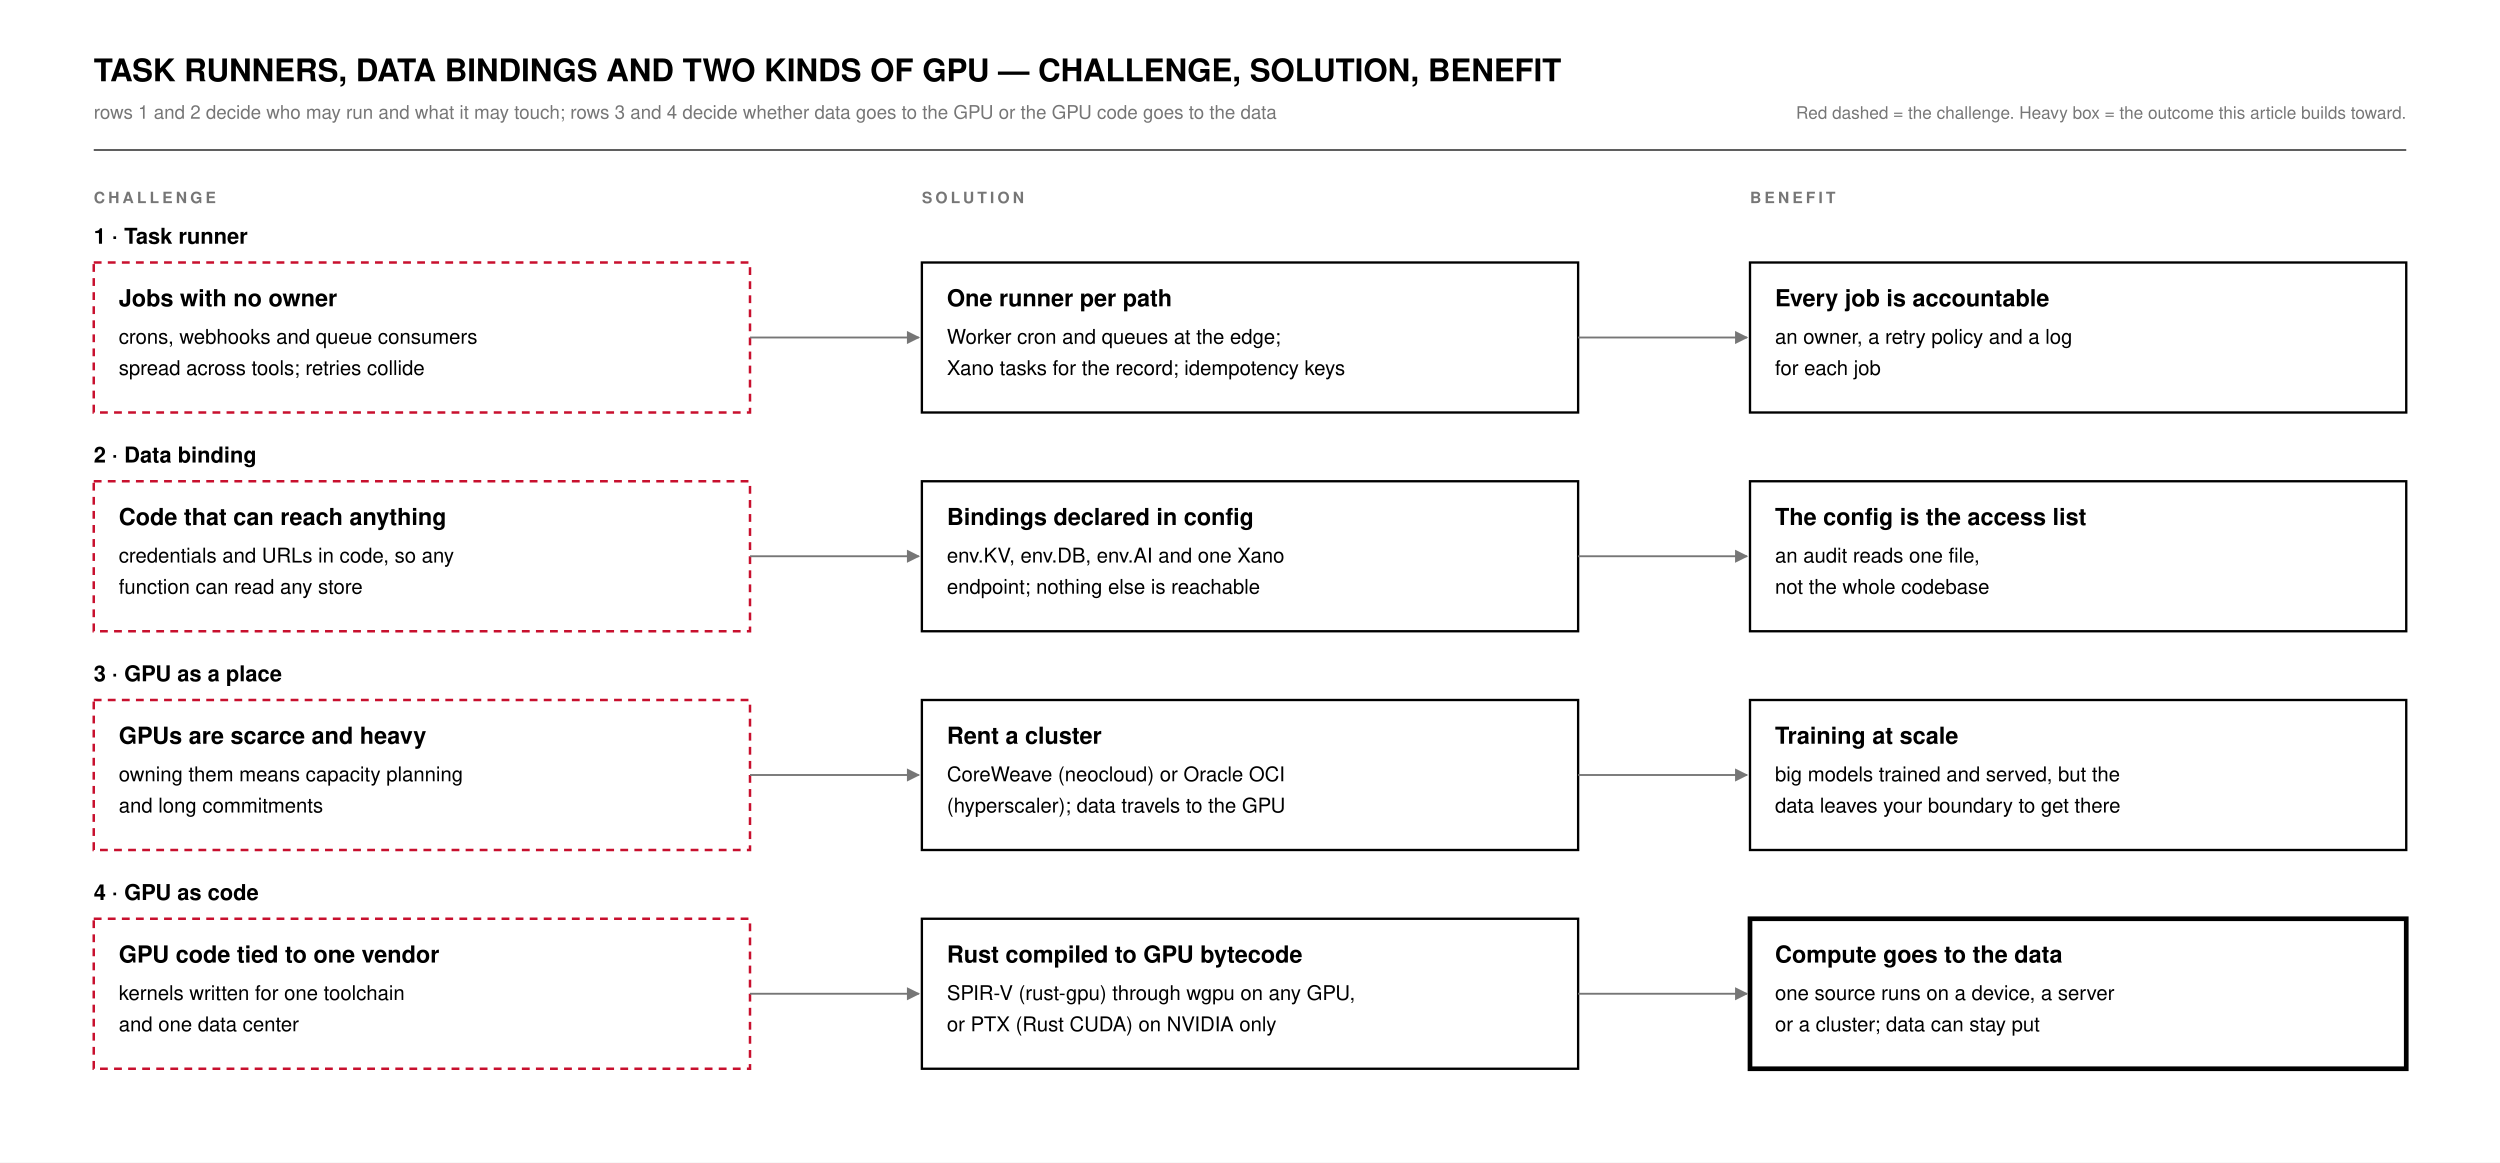
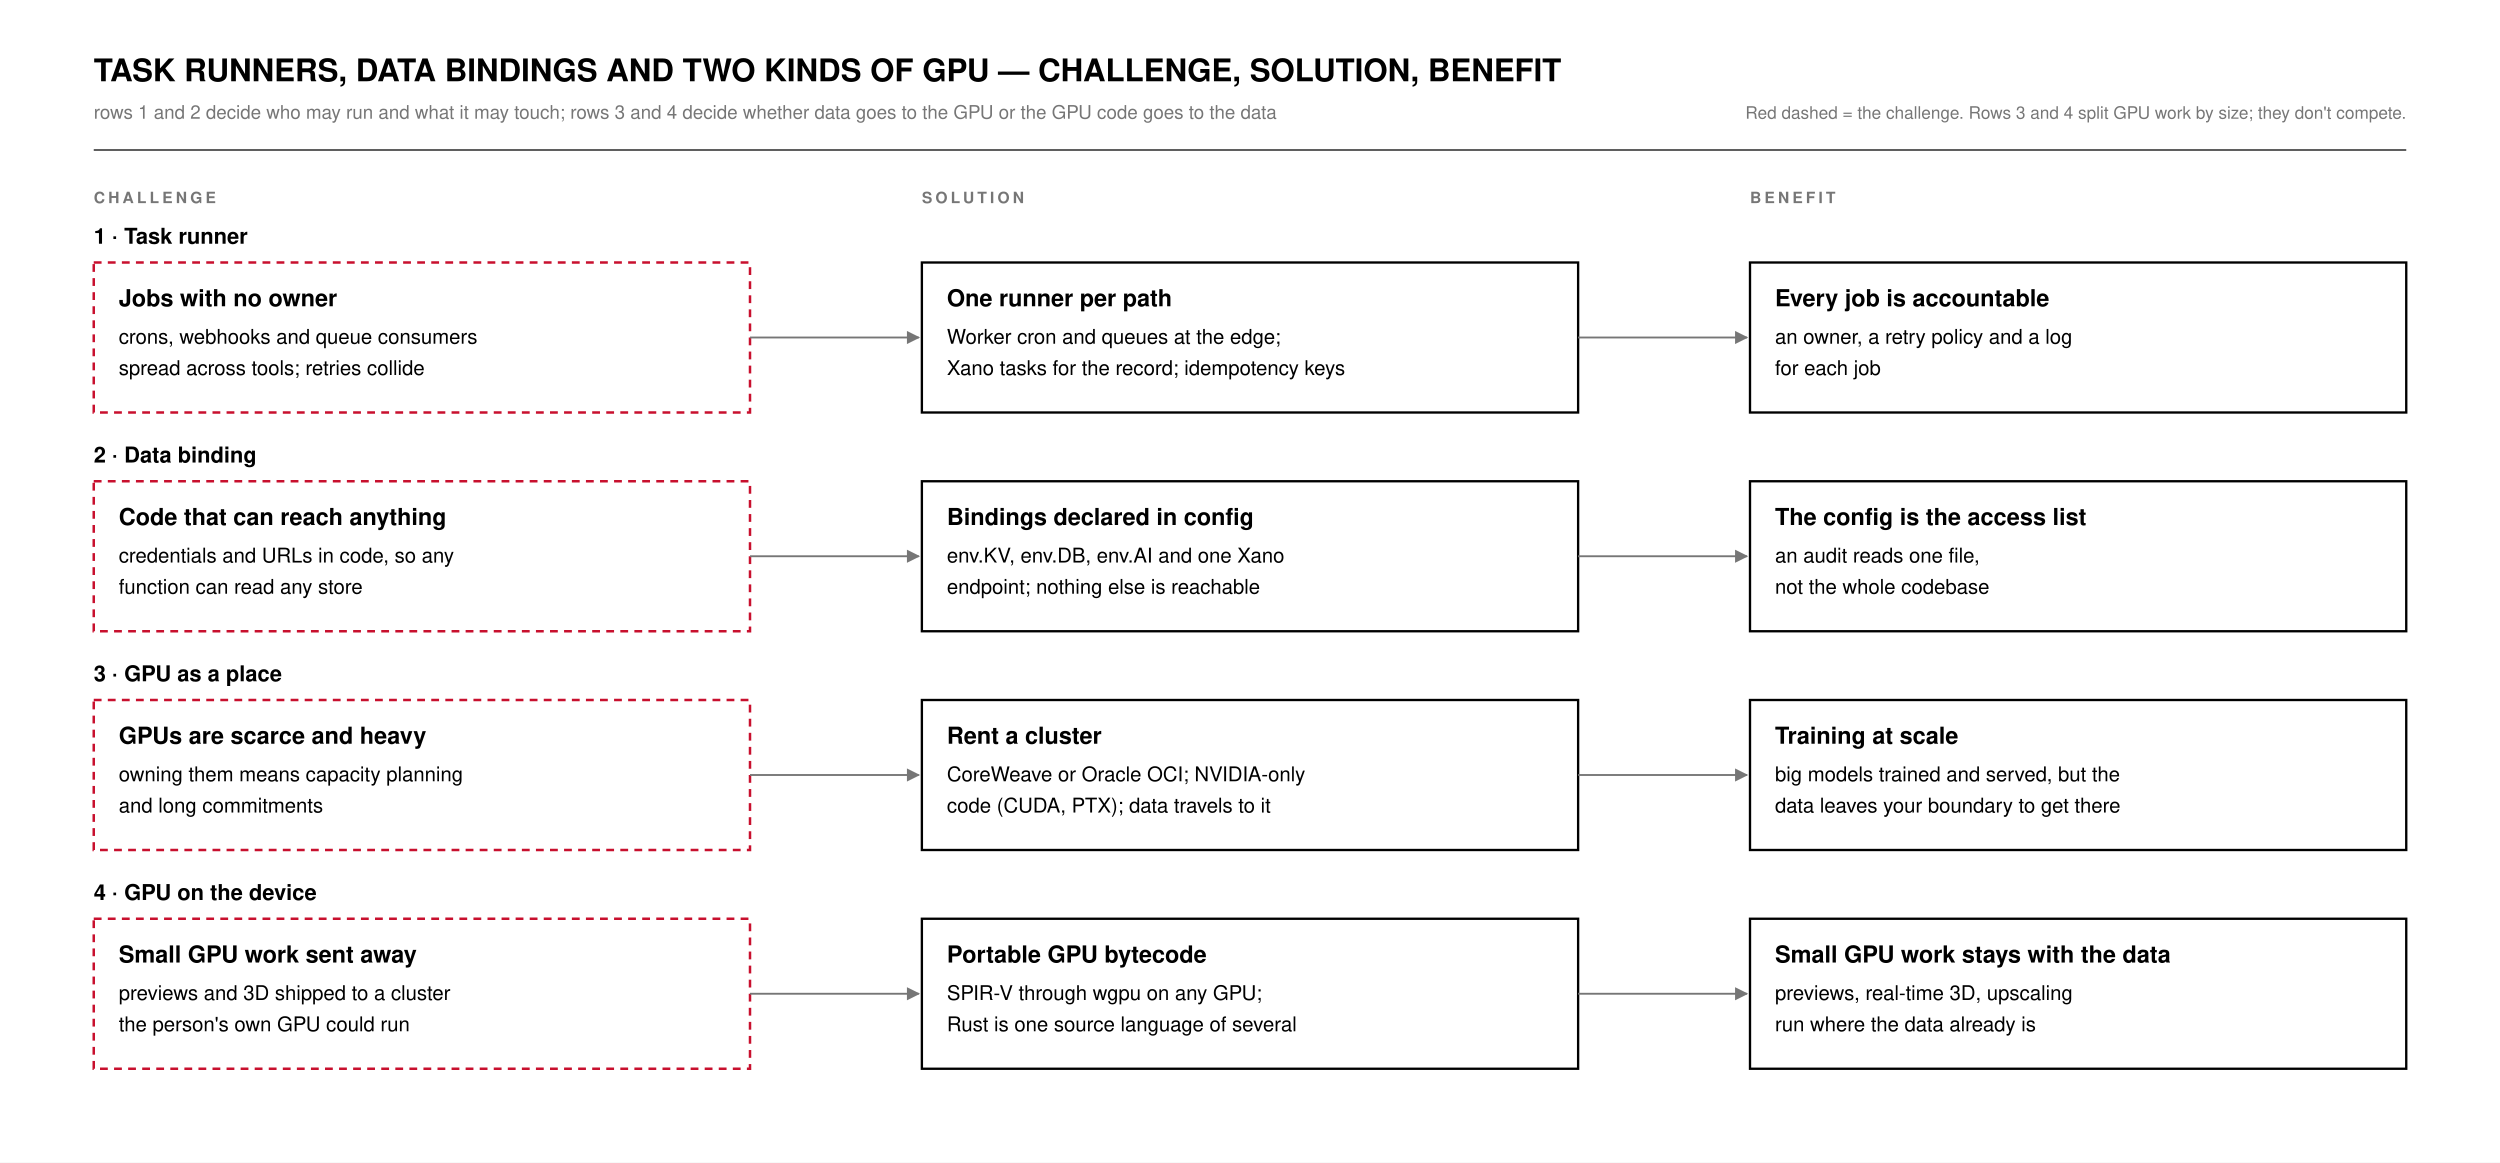
<svg xmlns="http://www.w3.org/2000/svg" version="1.1" viewBox="0 0 1600 744" role="img" aria-labelledby="t d">
  <defs>
    <style>
 .h{font:700 20px Helvetica,Arial,sans-serif;fill:#000}
 .sec{font:700 10px Helvetica,Arial,sans-serif;fill:#767676;letter-spacing:.2em}
 .bt{font:700 15px Helvetica,Arial,sans-serif;fill:#000}
 .lt{font:700 14px Helvetica,Arial,sans-serif;fill:#000}
 .b{font:13px Helvetica,Arial,sans-serif;fill:#000}
 .g{font:12px Helvetica,Arial,sans-serif;fill:#767676}
 .s{font:11px Helvetica,Arial,sans-serif;fill:#767676}
 .box{fill:#fff;stroke:#000;stroke-width:1.5}
 .goal{fill:#fff;stroke:#000;stroke-width:3}
 .gap{fill:#fff;stroke:#c8102e;stroke-width:1.6;stroke-dasharray:5 4}
 .band{fill:#f4f4f4;stroke:none}
 .rule{stroke:#000;stroke-width:.8;fill:none}
 .ln{stroke:#767676;stroke-width:1.2;fill:none}
 .dash{stroke:#767676;stroke-width:1.2;fill:none;stroke-dasharray:4 4}
 .ah{fill:#767676}
</style>
    <marker id="a" viewBox="0 0 10 10" refX="9" refY="5" markerWidth="7" markerHeight="7" orient="auto">
      <path class="ah" d="M0,0L10,5L0,10z" />
    </marker>
  </defs>
  <rect width="1600" height="744" fill="#fff" />
  <text class="h" x="60" y="52">TASK RUNNERS, DATA BINDINGS AND TWO KINDS OF GPU — CHALLENGE, SOLUTION, BENEFIT</text>
  <text class="g" x="60" y="76">rows 1 and 2 decide who may run and what it may touch; rows 3 and 4 decide whether data goes to the GPU or the GPU code goes to the data</text>
-   <text class="s" x="1540" y="76" text-anchor="end">Red dashed = the challenge. Heavy box = the outcome this article builds toward.</text>
+   <text class="s" x="1540" y="76" text-anchor="end">Red dashed = the challenge. Rows 3 and 4 split GPU work by size; they don't compete.</text>
  <path class="rule" d="M60,96H1540" />
  <text class="sec" x="60" y="130">CHALLENGE</text>
  <text class="sec" x="590" y="130">SOLUTION</text>
  <text class="sec" x="1120" y="130">BENEFIT</text>
  <text class="lt" x="60" y="156">1 · Task runner</text>
  <rect class="gap" x="60" y="168" width="420" height="96" />
  <text class="bt" x="76" y="196">Jobs with no owner</text>
  <text class="b" x="76" y="220">crons, webhooks and queue consumers</text>
  <text class="b" x="76" y="240">spread across tools; retries collide</text>
  <rect class="box" x="590" y="168" width="420" height="96" />
  <text class="bt" x="606" y="196">One runner per path</text>
  <text class="b" x="606" y="220">Worker cron and queues at the edge;</text>
  <text class="b" x="606" y="240">Xano tasks for the record; idempotency keys</text>
  <rect class="box" x="1120" y="168" width="420" height="96" />
  <text class="bt" x="1136" y="196">Every job is accountable</text>
  <text class="b" x="1136" y="220">an owner, a retry policy and a log</text>
  <text class="b" x="1136" y="240">for each job</text>
  <path class="ln" d="M480,216.0L588,216.0" marker-end="url(#a)" />
  <path class="ln" d="M1010,216.0L1118,216.0" marker-end="url(#a)" />
  <text class="lt" x="60" y="296">2 · Data binding</text>
  <rect class="gap" x="60" y="308" width="420" height="96" />
  <text class="bt" x="76" y="336">Code that can reach anything</text>
  <text class="b" x="76" y="360">credentials and URLs in code, so any</text>
  <text class="b" x="76" y="380">function can read any store</text>
  <rect class="box" x="590" y="308" width="420" height="96" />
  <text class="bt" x="606" y="336">Bindings declared in config</text>
  <text class="b" x="606" y="360">env.KV, env.DB, env.AI and one Xano</text>
  <text class="b" x="606" y="380">endpoint; nothing else is reachable</text>
  <rect class="box" x="1120" y="308" width="420" height="96" />
  <text class="bt" x="1136" y="336">The config is the access list</text>
  <text class="b" x="1136" y="360">an audit reads one file,</text>
  <text class="b" x="1136" y="380">not the whole codebase</text>
  <path class="ln" d="M480,356.0L588,356.0" marker-end="url(#a)" />
  <path class="ln" d="M1010,356.0L1118,356.0" marker-end="url(#a)" />
  <text class="lt" x="60" y="436">3 · GPU as a place</text>
  <rect class="gap" x="60" y="448" width="420" height="96" />
  <text class="bt" x="76" y="476">GPUs are scarce and heavy</text>
  <text class="b" x="76" y="500">owning them means capacity planning</text>
  <text class="b" x="76" y="520">and long commitments</text>
  <rect class="box" x="590" y="448" width="420" height="96" />
  <text class="bt" x="606" y="476">Rent a cluster</text>
-   <text class="b" x="606" y="500">CoreWeave (neocloud) or Oracle OCI</text>
-   <text class="b" x="606" y="520">(hyperscaler); data travels to the GPU</text>
+   <text class="b" x="606" y="500">CoreWeave or Oracle OCI; NVIDIA-only</text>
+   <text class="b" x="606" y="520">code (CUDA, PTX); data travels to it</text>
  <rect class="box" x="1120" y="448" width="420" height="96" />
  <text class="bt" x="1136" y="476">Training at scale</text>
  <text class="b" x="1136" y="500">big models trained and served, but the</text>
  <text class="b" x="1136" y="520">data leaves your boundary to get there</text>
  <path class="ln" d="M480,496.0L588,496.0" marker-end="url(#a)" />
  <path class="ln" d="M1010,496.0L1118,496.0" marker-end="url(#a)" />
-   <text class="lt" x="60" y="576">4 · GPU as code</text>
+   <text class="lt" x="60" y="576">4 · GPU on the device</text>
  <rect class="gap" x="60" y="588" width="420" height="96" />
-   <text class="bt" x="76" y="616">GPU code tied to one vendor</text>
-   <text class="b" x="76" y="640">kernels written for one toolchain</text>
-   <text class="b" x="76" y="660">and one data center</text>
+   <text class="bt" x="76" y="616">Small GPU work sent away</text>
+   <text class="b" x="76" y="640">previews and 3D shipped to a cluster</text>
+   <text class="b" x="76" y="660">the person's own GPU could run</text>
  <rect class="box" x="590" y="588" width="420" height="96" />
-   <text class="bt" x="606" y="616">Rust compiled to GPU bytecode</text>
-   <text class="b" x="606" y="640">SPIR-V (rust-gpu) through wgpu on any GPU,</text>
-   <text class="b" x="606" y="660">or PTX (Rust CUDA) on NVIDIA only</text>
-   <rect class="goal" x="1120" y="588" width="420" height="96" />
-   <text class="bt" x="1136" y="616">Compute goes to the data</text>
-   <text class="b" x="1136" y="640">one source runs on a device, a server</text>
-   <text class="b" x="1136" y="660">or a cluster; data can stay put</text>
+   <text class="bt" x="606" y="616">Portable GPU bytecode</text>
+   <text class="b" x="606" y="640">SPIR-V through wgpu on any GPU;</text>
+   <text class="b" x="606" y="660">Rust is one source language of several</text>
+   <rect class="box" x="1120" y="588" width="420" height="96" />
+   <text class="bt" x="1136" y="616">Small GPU work stays with the data</text>
+   <text class="b" x="1136" y="640">previews, real-time 3D, upscaling</text>
+   <text class="b" x="1136" y="660">run where the data already is</text>
  <path class="ln" d="M480,636.0L588,636.0" marker-end="url(#a)" />
  <path class="ln" d="M1010,636.0L1118,636.0" marker-end="url(#a)" />
</svg>
